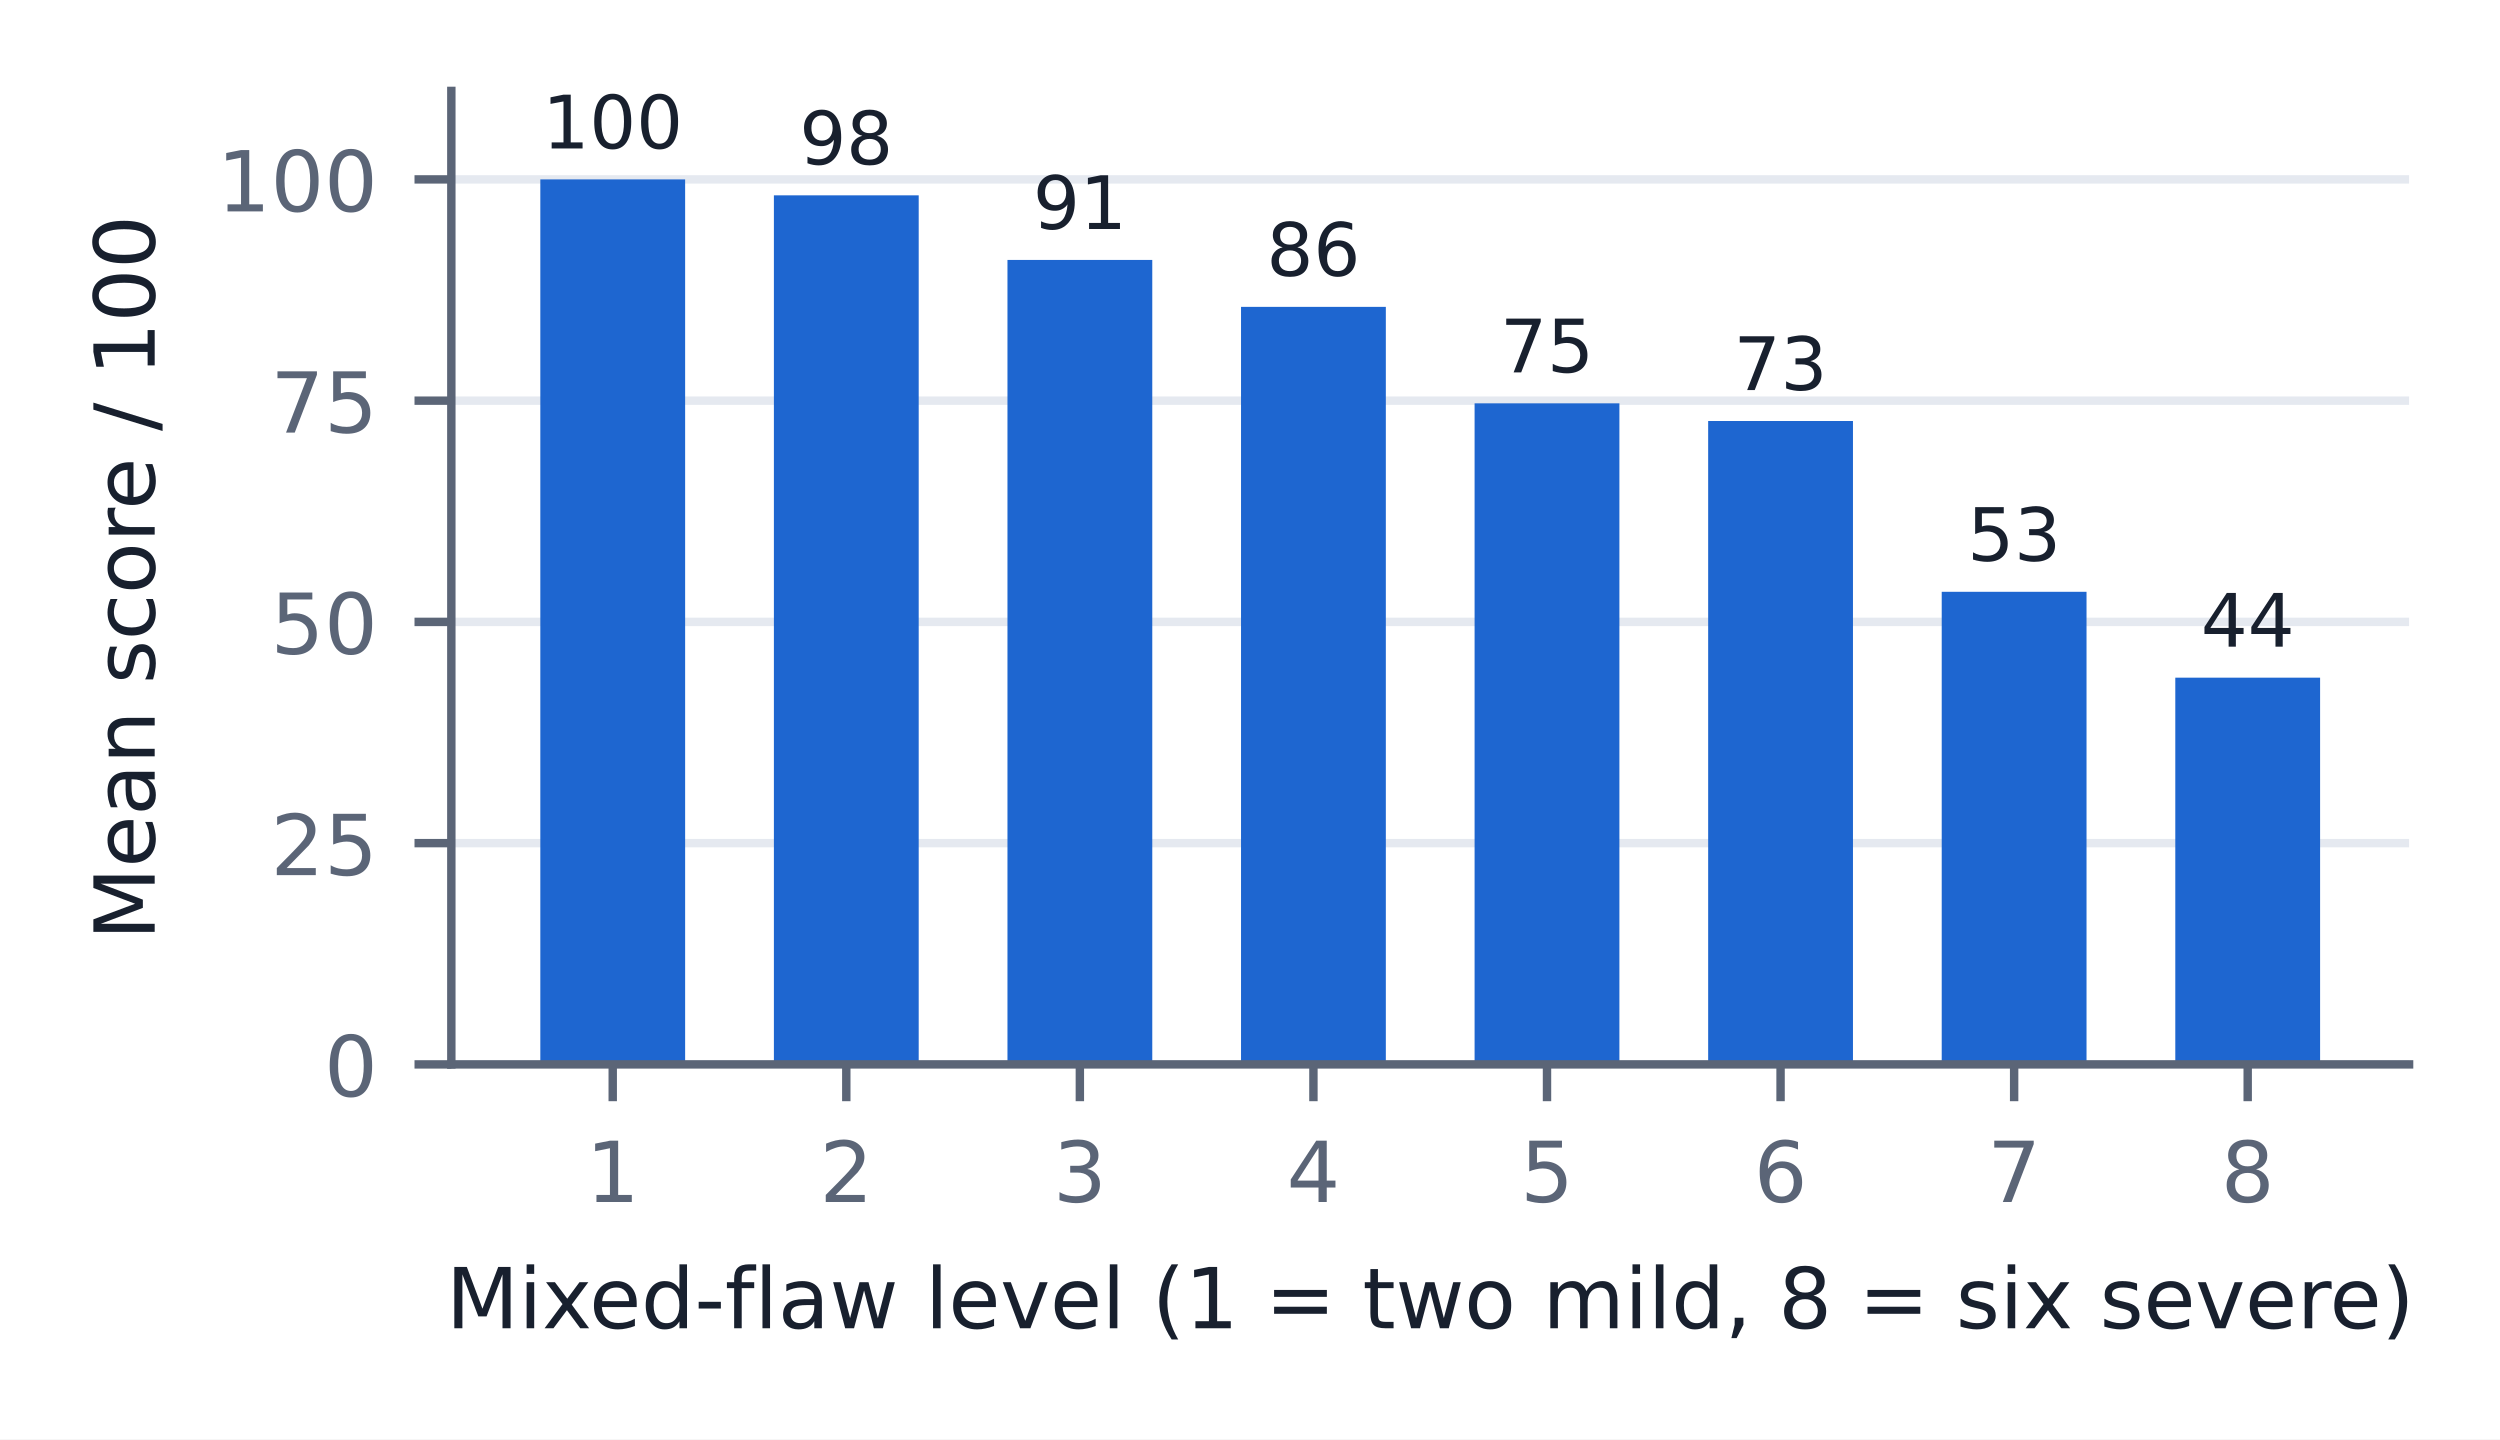
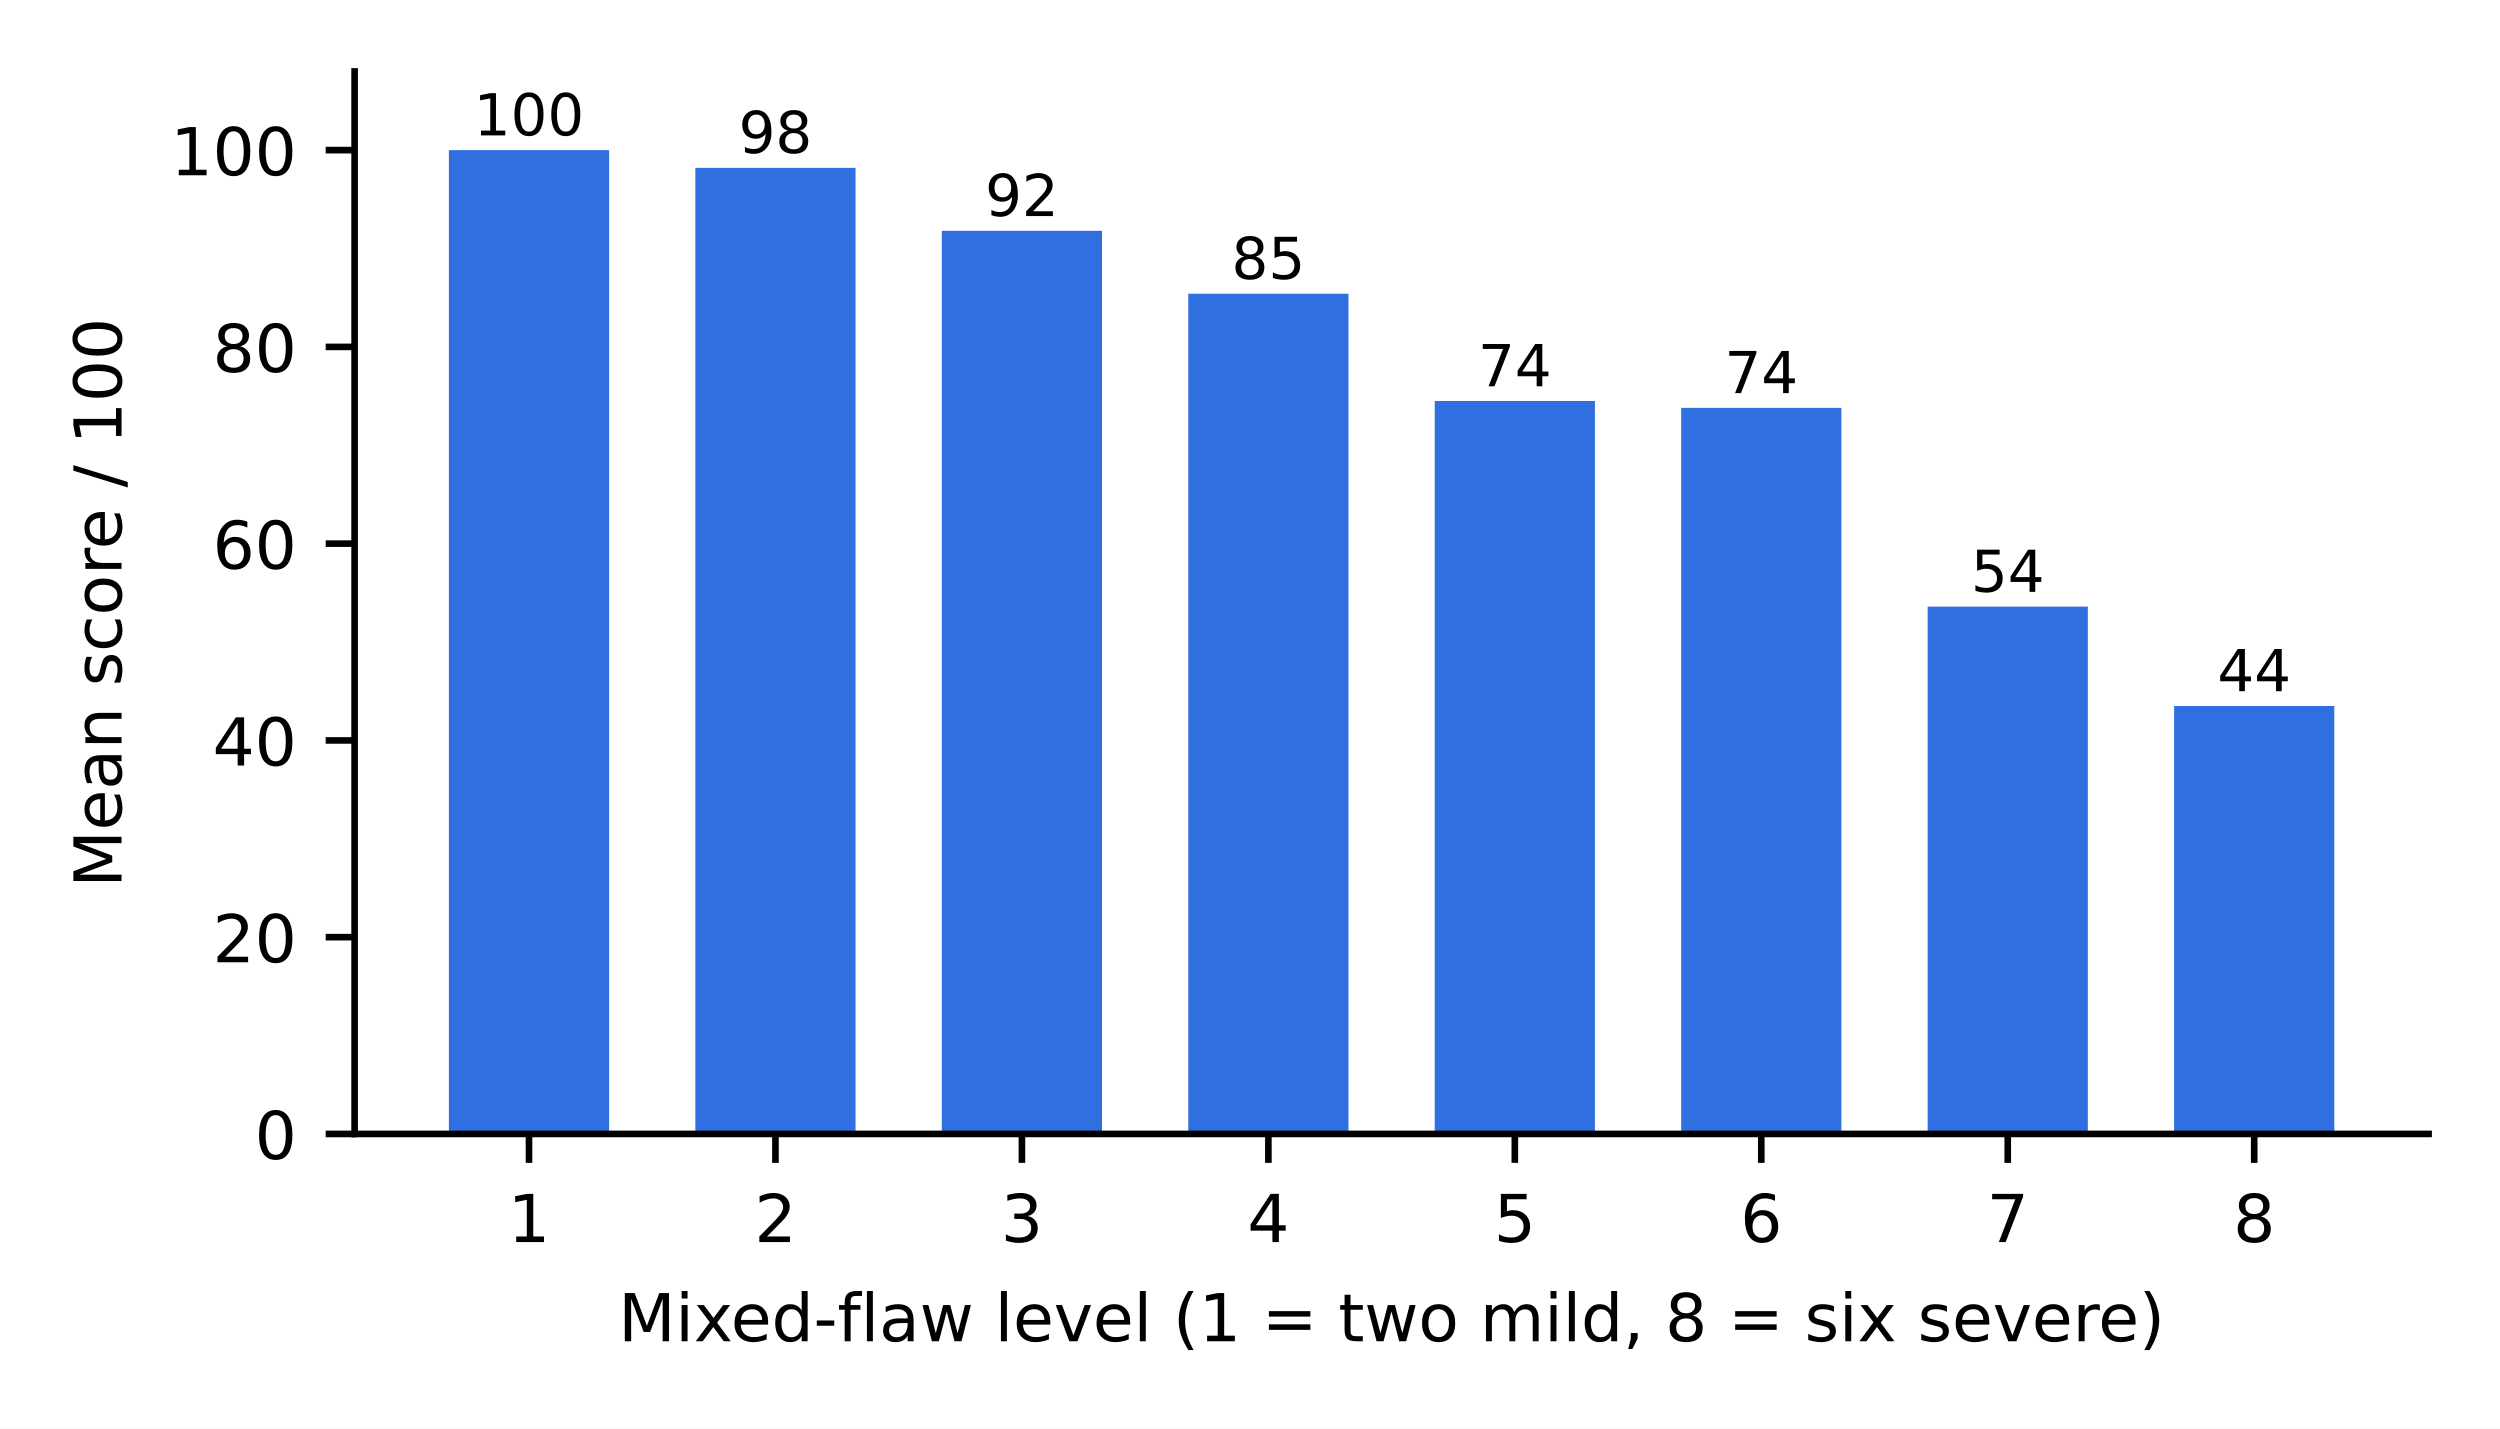
- <svg xmlns="http://www.w3.org/2000/svg" xmlns:xlink="http://www.w3.org/1999/xlink" width="237.6pt" height="136.8pt" viewBox="0 0 237.6 136.8" version="1.1">
+ <svg xmlns="http://www.w3.org/2000/svg" xmlns:xlink="http://www.w3.org/1999/xlink" width="302.4pt" height="172.8pt" viewBox="0 0 302.4 172.8" version="1.1">
  <defs>
    <style type="text/css">*{stroke-linejoin: round; stroke-linecap: butt}</style>
  </defs>
  <g id="figure_1">
    <g id="patch_1">
-       <path d="M 0 136.8  L 237.6 136.8  L 237.6 0  L 0 0  z " style="fill: #ffffff" />
+       <path d="M 0 172.8  L 302.4 172.8  L 302.4 0  L 0 0  z " style="fill: #ffffff" />
    </g>
    <g id="axes_1">
      <g id="patch_2">
-         <path d="M 42.895 101.16  L 228.96 101.16  L 228.96 8.64  L 42.895 8.64  z " style="fill: #ffffff" />
+         <path d="M 42.895 137.16  L 293.76 137.16  L 293.76 8.64  L 42.895 8.64  z " style="fill: #ffffff" />
+       </g>
+       <g id="patch_3">
+         <path d="M 54.298 137.16  L 73.676 137.16  L 73.676 18.16  L 54.298 18.16  z " clip-path="url(#pea991cdae7)" style="fill: #2f6fdf" />
+       </g>
+       <g id="patch_4">
+         <path d="M 84.11 137.16  L 103.487 137.16  L 103.487 20.302  L 84.11 20.302  z " clip-path="url(#pea991cdae7)" style="fill: #2f6fdf" />
+       </g>
+       <g id="patch_5">
+         <path d="M 113.921 137.16  L 133.299 137.16  L 133.299 27.918  L 113.921 27.918  z " clip-path="url(#pea991cdae7)" style="fill: #2f6fdf" />
+       </g>
+       <g id="patch_6">
+         <path d="M 143.733 137.16  L 163.11 137.16  L 163.11 35.534  L 143.733 35.534  z " clip-path="url(#pea991cdae7)" style="fill: #2f6fdf" />
+       </g>
+       <g id="patch_7">
+         <path d="M 173.545 137.16  L 192.922 137.16  L 192.922 48.505  L 173.545 48.505  z " clip-path="url(#pea991cdae7)" style="fill: #2f6fdf" />
+       </g>
+       <g id="patch_8">
+         <path d="M 203.356 137.16  L 222.734 137.16  L 222.734 49.338  L 203.356 49.338  z " clip-path="url(#pea991cdae7)" style="fill: #2f6fdf" />
+       </g>
+       <g id="patch_9">
+         <path d="M 233.168 137.16  L 252.545 137.16  L 252.545 73.376  L 233.168 73.376  z " clip-path="url(#pea991cdae7)" style="fill: #2f6fdf" />
+       </g>
+       <g id="patch_10">
+         <path d="M 262.979 137.16  L 282.357 137.16  L 282.357 85.395  L 262.979 85.395  z " clip-path="url(#pea991cdae7)" style="fill: #2f6fdf" />
      </g>
      <g id="matplotlib.axis_1">
        <g id="xtick_1">
          <g id="line2d_1">
            <defs>
-               <path id="md468801777" d="M 0 0  L 0 3.5  " style="stroke: #5b6577; stroke-width: 0.8" />
+               <path id="md0c49fbd31" d="M 0 0  L 0 3.5  " style="stroke: #000000; stroke-width: 0.8" />
            </defs>
            <g>
-               <use xlink:href="#md468801777" x="58.234" y="101.16" style="fill: #5b6577; stroke: #5b6577; stroke-width: 0.8" />
+               <use xlink:href="#md0c49fbd31" x="63.987" y="137.16" style="stroke: #000000; stroke-width: 0.8" />
            </g>
          </g>
          <g id="text_1">
-             <text style="font-size: 8px; font-family: 'DejaVu Sans'; text-anchor: middle; fill: #5b6577" x="58.234" y="114.238" transform="rotate(-0 58.23393 114.2381)">1</text>
+             <text style="font-size: 8px; font-family: 'DejaVu Sans'; text-anchor: middle" x="63.987" y="150.238" transform="rotate(-0 63.98674 150.2381)">1</text>
          </g>
        </g>
        <g id="xtick_2">
          <g id="line2d_2">
            <g>
-               <use xlink:href="#md468801777" x="80.432" y="101.16" style="fill: #5b6577; stroke: #5b6577; stroke-width: 0.8" />
+               <use xlink:href="#md0c49fbd31" x="93.798" y="137.16" style="stroke: #000000; stroke-width: 0.8" />
            </g>
          </g>
          <g id="text_2">
-             <text style="font-size: 8px; font-family: 'DejaVu Sans'; text-anchor: middle; fill: #5b6577" x="80.432" y="114.238" transform="rotate(-0 80.43209 114.2381)">2</text>
+             <text style="font-size: 8px; font-family: 'DejaVu Sans'; text-anchor: middle" x="93.798" y="150.238" transform="rotate(-0 93.79838 150.2381)">2</text>
          </g>
        </g>
        <g id="xtick_3">
          <g id="line2d_3">
            <g>
-               <use xlink:href="#md468801777" x="102.63" y="101.16" style="fill: #5b6577; stroke: #5b6577; stroke-width: 0.8" />
+               <use xlink:href="#md0c49fbd31" x="123.61" y="137.16" style="stroke: #000000; stroke-width: 0.8" />
            </g>
          </g>
          <g id="text_3">
-             <text style="font-size: 8px; font-family: 'DejaVu Sans'; text-anchor: middle; fill: #5b6577" x="102.63" y="114.238" transform="rotate(-0 102.6303 114.2381)">3</text>
+             <text style="font-size: 8px; font-family: 'DejaVu Sans'; text-anchor: middle" x="123.61" y="150.238" transform="rotate(-0 123.61 150.2381)">3</text>
          </g>
        </g>
        <g id="xtick_4">
          <g id="line2d_4">
            <g>
-               <use xlink:href="#md468801777" x="124.828" y="101.16" style="fill: #5b6577; stroke: #5b6577; stroke-width: 0.8" />
+               <use xlink:href="#md0c49fbd31" x="153.422" y="137.16" style="stroke: #000000; stroke-width: 0.8" />
            </g>
          </g>
          <g id="text_4">
-             <text style="font-size: 8px; font-family: 'DejaVu Sans'; text-anchor: middle; fill: #5b6577" x="124.828" y="114.238" transform="rotate(-0 124.8284 114.2381)">4</text>
+             <text style="font-size: 8px; font-family: 'DejaVu Sans'; text-anchor: middle" x="153.422" y="150.238" transform="rotate(-0 153.4217 150.2381)">4</text>
          </g>
        </g>
        <g id="xtick_5">
          <g id="line2d_5">
            <g>
-               <use xlink:href="#md468801777" x="147.027" y="101.16" style="fill: #5b6577; stroke: #5b6577; stroke-width: 0.8" />
+               <use xlink:href="#md0c49fbd31" x="183.233" y="137.16" style="stroke: #000000; stroke-width: 0.8" />
            </g>
          </g>
          <g id="text_5">
-             <text style="font-size: 8px; font-family: 'DejaVu Sans'; text-anchor: middle; fill: #5b6577" x="147.027" y="114.238" transform="rotate(-0 147.0266 114.2381)">5</text>
+             <text style="font-size: 8px; font-family: 'DejaVu Sans'; text-anchor: middle" x="183.233" y="150.238" transform="rotate(-0 183.2333 150.2381)">5</text>
          </g>
        </g>
        <g id="xtick_6">
          <g id="line2d_6">
            <g>
-               <use xlink:href="#md468801777" x="169.225" y="101.16" style="fill: #5b6577; stroke: #5b6577; stroke-width: 0.8" />
+               <use xlink:href="#md0c49fbd31" x="213.045" y="137.16" style="stroke: #000000; stroke-width: 0.8" />
            </g>
          </g>
          <g id="text_6">
-             <text style="font-size: 8px; font-family: 'DejaVu Sans'; text-anchor: middle; fill: #5b6577" x="169.225" y="114.238" transform="rotate(-0 169.2247 114.2381)">6</text>
+             <text style="font-size: 8px; font-family: 'DejaVu Sans'; text-anchor: middle" x="213.045" y="150.238" transform="rotate(-0 213.045 150.2381)">6</text>
          </g>
        </g>
        <g id="xtick_7">
          <g id="line2d_7">
            <g>
-               <use xlink:href="#md468801777" x="191.423" y="101.16" style="fill: #5b6577; stroke: #5b6577; stroke-width: 0.8" />
+               <use xlink:href="#md0c49fbd31" x="242.857" y="137.16" style="stroke: #000000; stroke-width: 0.8" />
            </g>
          </g>
          <g id="text_7">
-             <text style="font-size: 8px; font-family: 'DejaVu Sans'; text-anchor: middle; fill: #5b6577" x="191.423" y="114.238" transform="rotate(-0 191.4229 114.2381)">7</text>
+             <text style="font-size: 8px; font-family: 'DejaVu Sans'; text-anchor: middle" x="242.857" y="150.238" transform="rotate(-0 242.8566 150.2381)">7</text>
          </g>
        </g>
        <g id="xtick_8">
          <g id="line2d_8">
            <g>
-               <use xlink:href="#md468801777" x="213.621" y="101.16" style="fill: #5b6577; stroke: #5b6577; stroke-width: 0.8" />
+               <use xlink:href="#md0c49fbd31" x="272.668" y="137.16" style="stroke: #000000; stroke-width: 0.8" />
            </g>
          </g>
          <g id="text_8">
-             <text style="font-size: 8px; font-family: 'DejaVu Sans'; text-anchor: middle; fill: #5b6577" x="213.621" y="114.238" transform="rotate(-0 213.6211 114.2381)">8</text>
+             <text style="font-size: 8px; font-family: 'DejaVu Sans'; text-anchor: middle" x="272.668" y="150.238" transform="rotate(-0 272.6683 150.2381)">8</text>
          </g>
        </g>
        <g id="text_9">
-           <text style="font-size: 8px; font-family: 'DejaVu Sans'; text-anchor: middle; fill: #18202e" x="135.928" y="126.239" transform="rotate(-0 135.9275 126.2387)">Mixed-flaw level (1 = two mild, 8 = six severe)</text>
+           <text style="font-size: 8px; font-family: 'DejaVu Sans'; text-anchor: middle" x="168.327" y="162.239" transform="rotate(-0 168.3275 162.2388)">Mixed-flaw level (1 = two mild, 8 = six severe)</text>
        </g>
      </g>
      <g id="matplotlib.axis_2">
        <g id="ytick_1">
          <g id="line2d_9">
-             <path d="M 42.895 101.16  L 228.96 101.16  " clip-path="url(#p28f41690c3)" style="fill: none; stroke: #e5e9f0; stroke-width: 0.8; stroke-linecap: square" />
-           </g>
+             <defs>
+               <path id="m1ef627ddbd" d="M 0 0  L -3.5 0  " style="stroke: #000000; stroke-width: 0.8" />
+             </defs>
+             <g>
+               <use xlink:href="#m1ef627ddbd" x="42.895" y="137.16" style="stroke: #000000; stroke-width: 0.8" />
+             </g>
+           </g>
+           <g id="text_10">
+             <text style="font-size: 8px; font-family: 'DejaVu Sans'; text-anchor: end" x="35.895" y="140.199" transform="rotate(-0 35.895 140.1991)">0</text>
+           </g>
+         </g>
+         <g id="ytick_2">
          <g id="line2d_10">
-             <defs>
-               <path id="m7a171c49b8" d="M 0 0  L -3.5 0  " style="stroke: #5b6577; stroke-width: 0.8" />
-             </defs>
-             <g>
-               <use xlink:href="#m7a171c49b8" x="42.895" y="101.16" style="fill: #5b6577; stroke: #5b6577; stroke-width: 0.8" />
-             </g>
-           </g>
-           <g id="text_10">
-             <text style="font-size: 8px; font-family: 'DejaVu Sans'; text-anchor: end; fill: #5b6577" x="35.895" y="104.199" transform="rotate(-0 35.895 104.1991)">0</text>
-           </g>
-         </g>
-         <g id="ytick_2">
+             <g>
+               <use xlink:href="#m1ef627ddbd" x="42.895" y="113.36" style="stroke: #000000; stroke-width: 0.8" />
+             </g>
+           </g>
+           <g id="text_11">
+             <text style="font-size: 8px; font-family: 'DejaVu Sans'; text-anchor: end" x="35.895" y="116.399" transform="rotate(-0 35.895 116.3991)">20</text>
+           </g>
+         </g>
+         <g id="ytick_3">
          <g id="line2d_11">
-             <path d="M 42.895 80.133  L 228.96 80.133  " clip-path="url(#p28f41690c3)" style="fill: none; stroke: #e5e9f0; stroke-width: 0.8; stroke-linecap: square" />
-           </g>
+             <g>
+               <use xlink:href="#m1ef627ddbd" x="42.895" y="89.56" style="stroke: #000000; stroke-width: 0.8" />
+             </g>
+           </g>
+           <g id="text_12">
+             <text style="font-size: 8px; font-family: 'DejaVu Sans'; text-anchor: end" x="35.895" y="92.599" transform="rotate(-0 35.895 92.59906)">40</text>
+           </g>
+         </g>
+         <g id="ytick_4">
          <g id="line2d_12">
            <g>
-               <use xlink:href="#m7a171c49b8" x="42.895" y="80.133" style="fill: #5b6577; stroke: #5b6577; stroke-width: 0.8" />
-             </g>
-           </g>
-           <g id="text_11">
-             <text style="font-size: 8px; font-family: 'DejaVu Sans'; text-anchor: end; fill: #5b6577" x="35.895" y="83.172" transform="rotate(-0 35.895 83.17179)">25</text>
-           </g>
-         </g>
-         <g id="ytick_3">
+               <use xlink:href="#m1ef627ddbd" x="42.895" y="65.76" style="stroke: #000000; stroke-width: 0.8" />
+             </g>
+           </g>
+           <g id="text_13">
+             <text style="font-size: 8px; font-family: 'DejaVu Sans'; text-anchor: end" x="35.895" y="68.799" transform="rotate(-0 35.895 68.79906)">60</text>
+           </g>
+         </g>
+         <g id="ytick_5">
          <g id="line2d_13">
-             <path d="M 42.895 59.105  L 228.96 59.105  " clip-path="url(#p28f41690c3)" style="fill: none; stroke: #e5e9f0; stroke-width: 0.8; stroke-linecap: square" />
-           </g>
+             <g>
+               <use xlink:href="#m1ef627ddbd" x="42.895" y="41.96" style="stroke: #000000; stroke-width: 0.8" />
+             </g>
+           </g>
+           <g id="text_14">
+             <text style="font-size: 8px; font-family: 'DejaVu Sans'; text-anchor: end" x="35.895" y="44.999" transform="rotate(-0 35.895 44.99906)">80</text>
+           </g>
+         </g>
+         <g id="ytick_6">
          <g id="line2d_14">
            <g>
-               <use xlink:href="#m7a171c49b8" x="42.895" y="59.105" style="fill: #5b6577; stroke: #5b6577; stroke-width: 0.8" />
-             </g>
-           </g>
-           <g id="text_12">
-             <text style="font-size: 8px; font-family: 'DejaVu Sans'; text-anchor: end; fill: #5b6577" x="35.895" y="62.145" transform="rotate(-0 35.895 62.14452)">50</text>
-           </g>
-         </g>
-         <g id="ytick_4">
-           <g id="line2d_15">
-             <path d="M 42.895 38.078  L 228.96 38.078  " clip-path="url(#p28f41690c3)" style="fill: none; stroke: #e5e9f0; stroke-width: 0.8; stroke-linecap: square" />
-           </g>
-           <g id="line2d_16">
-             <g>
-               <use xlink:href="#m7a171c49b8" x="42.895" y="38.078" style="fill: #5b6577; stroke: #5b6577; stroke-width: 0.8" />
-             </g>
-           </g>
-           <g id="text_13">
-             <text style="font-size: 8px; font-family: 'DejaVu Sans'; text-anchor: end; fill: #5b6577" x="35.895" y="41.117" transform="rotate(-0 35.895 41.11724)">75</text>
-           </g>
-         </g>
-         <g id="ytick_5">
-           <g id="line2d_17">
-             <path d="M 42.895 17.051  L 228.96 17.051  " clip-path="url(#p28f41690c3)" style="fill: none; stroke: #e5e9f0; stroke-width: 0.8; stroke-linecap: square" />
-           </g>
-           <g id="line2d_18">
-             <g>
-               <use xlink:href="#m7a171c49b8" x="42.895" y="17.051" style="fill: #5b6577; stroke: #5b6577; stroke-width: 0.8" />
-             </g>
-           </g>
-           <g id="text_14">
-             <text style="font-size: 8px; font-family: 'DejaVu Sans'; text-anchor: end; fill: #5b6577" x="35.895" y="20.09" transform="rotate(-0 35.895 20.08997)">100</text>
-           </g>
-         </g>
-         <g id="text_15">
-           <text style="font-size: 8px; font-family: 'DejaVu Sans'; text-anchor: middle; fill: #18202e" x="14.703" y="54.9" transform="rotate(-90 14.70312 54.9)">Mean score / 100</text>
-         </g>
-       </g>
-       <g id="patch_3">
-         <path d="M 51.352 101.16  L 65.115 101.16  L 65.115 17.051  L 51.352 17.051  z " clip-path="url(#p28f41690c3)" style="fill: #1e66d0" />
-       </g>
-       <g id="patch_4">
-         <path d="M 73.551 101.16  L 87.314 101.16  L 87.314 18.565  L 73.551 18.565  z " clip-path="url(#p28f41690c3)" style="fill: #1e66d0" />
-       </g>
-       <g id="patch_5">
-         <path d="M 95.749 101.16  L 109.512 101.16  L 109.512 24.705  L 95.749 24.705  z " clip-path="url(#p28f41690c3)" style="fill: #1e66d0" />
-       </g>
-       <g id="patch_6">
-         <path d="M 117.947 101.16  L 131.71 101.16  L 131.71 29.163  L 117.947 29.163  z " clip-path="url(#p28f41690c3)" style="fill: #1e66d0" />
-       </g>
-       <g id="patch_7">
-         <path d="M 140.145 101.16  L 153.908 101.16  L 153.908 38.331  L 140.145 38.331  z " clip-path="url(#p28f41690c3)" style="fill: #1e66d0" />
-       </g>
-       <g id="patch_8">
-         <path d="M 162.343 101.16  L 176.106 101.16  L 176.106 40.013  L 162.343 40.013  z " clip-path="url(#p28f41690c3)" style="fill: #1e66d0" />
-       </g>
-       <g id="patch_9">
-         <path d="M 184.541 101.16  L 198.304 101.16  L 198.304 56.246  L 184.541 56.246  z " clip-path="url(#p28f41690c3)" style="fill: #1e66d0" />
-       </g>
-       <g id="patch_10">
-         <path d="M 206.74 101.16  L 220.502 101.16  L 220.502 64.404  L 206.74 64.404  z " clip-path="url(#p28f41690c3)" style="fill: #1e66d0" />
+               <use xlink:href="#m1ef627ddbd" x="42.895" y="18.16" style="stroke: #000000; stroke-width: 0.8" />
+             </g>
+           </g>
+           <g id="text_15">
+             <text style="font-size: 8px; font-family: 'DejaVu Sans'; text-anchor: end" x="35.895" y="21.199" transform="rotate(-0 35.895 21.19906)">100</text>
+           </g>
+         </g>
+         <g id="text_16">
+           <text style="font-size: 8px; font-family: 'DejaVu Sans'; text-anchor: middle" x="14.703" y="72.9" transform="rotate(-90 14.70312 72.9)">Mean score / 100</text>
+         </g>
      </g>
      <g id="patch_11">
-         <path d="M 42.895 101.16  L 42.895 8.64  " style="fill: none; stroke: #5b6577; stroke-width: 0.8; stroke-linejoin: miter; stroke-linecap: square" />
+         <path d="M 42.895 137.16  L 42.895 8.64  " style="fill: none; stroke: #000000; stroke-width: 0.8; stroke-linejoin: miter; stroke-linecap: square" />
      </g>
      <g id="patch_12">
-         <path d="M 42.895 101.16  L 228.96 101.16  " style="fill: none; stroke: #5b6577; stroke-width: 0.8; stroke-linejoin: miter; stroke-linecap: square" />
-       </g>
-       <g id="text_16">
-         <text style="font-size: 7px; font-family: 'DejaVu Sans'; text-anchor: middle; fill: #18202e" x="58.234" y="14.108" transform="rotate(-0 58.23393 14.10763)">100</text>
+         <path d="M 42.895 137.16  L 293.76 137.16  " style="fill: none; stroke: #000000; stroke-width: 0.8; stroke-linejoin: miter; stroke-linecap: square" />
      </g>
      <g id="text_17">
-         <text style="font-size: 7px; font-family: 'DejaVu Sans'; text-anchor: middle; fill: #18202e" x="80.432" y="15.622" transform="rotate(-0 80.43209 15.6216)">98</text>
+         <text style="font-size: 7px; font-family: 'DejaVu Sans'; text-anchor: middle" x="63.987" y="16.375" transform="rotate(-0 63.98674 16.375)">100</text>
      </g>
      <g id="text_18">
-         <text style="font-size: 7px; font-family: 'DejaVu Sans'; text-anchor: middle; fill: #18202e" x="102.63" y="21.762" transform="rotate(-0 102.6303 21.76156)">91</text>
+         <text style="font-size: 7px; font-family: 'DejaVu Sans'; text-anchor: middle" x="93.798" y="18.517" transform="rotate(-0 93.79838 18.517)">98</text>
      </g>
      <g id="text_19">
-         <text style="font-size: 7px; font-family: 'DejaVu Sans'; text-anchor: middle; fill: #18202e" x="124.828" y="26.219" transform="rotate(-0 124.8284 26.21934)">86</text>
+         <text style="font-size: 7px; font-family: 'DejaVu Sans'; text-anchor: middle" x="123.61" y="26.133" transform="rotate(-0 123.61 26.133)">92</text>
      </g>
      <g id="text_20">
-         <text style="font-size: 7px; font-family: 'DejaVu Sans'; text-anchor: middle; fill: #18202e" x="147.027" y="35.387" transform="rotate(-0 147.0266 35.38723)">75</text>
+         <text style="font-size: 7px; font-family: 'DejaVu Sans'; text-anchor: middle" x="153.422" y="33.749" transform="rotate(-0 153.4217 33.749)">85</text>
      </g>
      <g id="text_21">
-         <text style="font-size: 7px; font-family: 'DejaVu Sans'; text-anchor: middle; fill: #18202e" x="169.225" y="37.069" transform="rotate(-0 169.2247 37.06941)">73</text>
+         <text style="font-size: 7px; font-family: 'DejaVu Sans'; text-anchor: middle" x="183.233" y="46.72" transform="rotate(-0 183.2333 46.72)">74</text>
      </g>
      <g id="text_22">
-         <text style="font-size: 7px; font-family: 'DejaVu Sans'; text-anchor: middle; fill: #18202e" x="191.423" y="53.302" transform="rotate(-0 191.4229 53.30247)">53</text>
+         <text style="font-size: 7px; font-family: 'DejaVu Sans'; text-anchor: middle" x="213.045" y="47.553" transform="rotate(-0 213.045 47.553)">74</text>
      </g>
      <g id="text_23">
-         <text style="font-size: 7px; font-family: 'DejaVu Sans'; text-anchor: middle; fill: #18202e" x="213.621" y="61.461" transform="rotate(-0 213.6211 61.46105)">44</text>
+         <text style="font-size: 7px; font-family: 'DejaVu Sans'; text-anchor: middle" x="242.857" y="71.591" transform="rotate(-0 242.8566 71.591)">54</text>
+       </g>
+       <g id="text_24">
+         <text style="font-size: 7px; font-family: 'DejaVu Sans'; text-anchor: middle" x="272.668" y="83.61" transform="rotate(-0 272.6683 83.61)">44</text>
      </g>
    </g>
  </g>
  <defs>
-     <clipPath id="p28f41690c3">
-       <rect x="42.895" y="8.64" width="186.065" height="92.52" />
+     <clipPath id="pea991cdae7">
+       <rect x="42.895" y="8.64" width="250.865" height="128.52" />
    </clipPath>
  </defs>
</svg>
